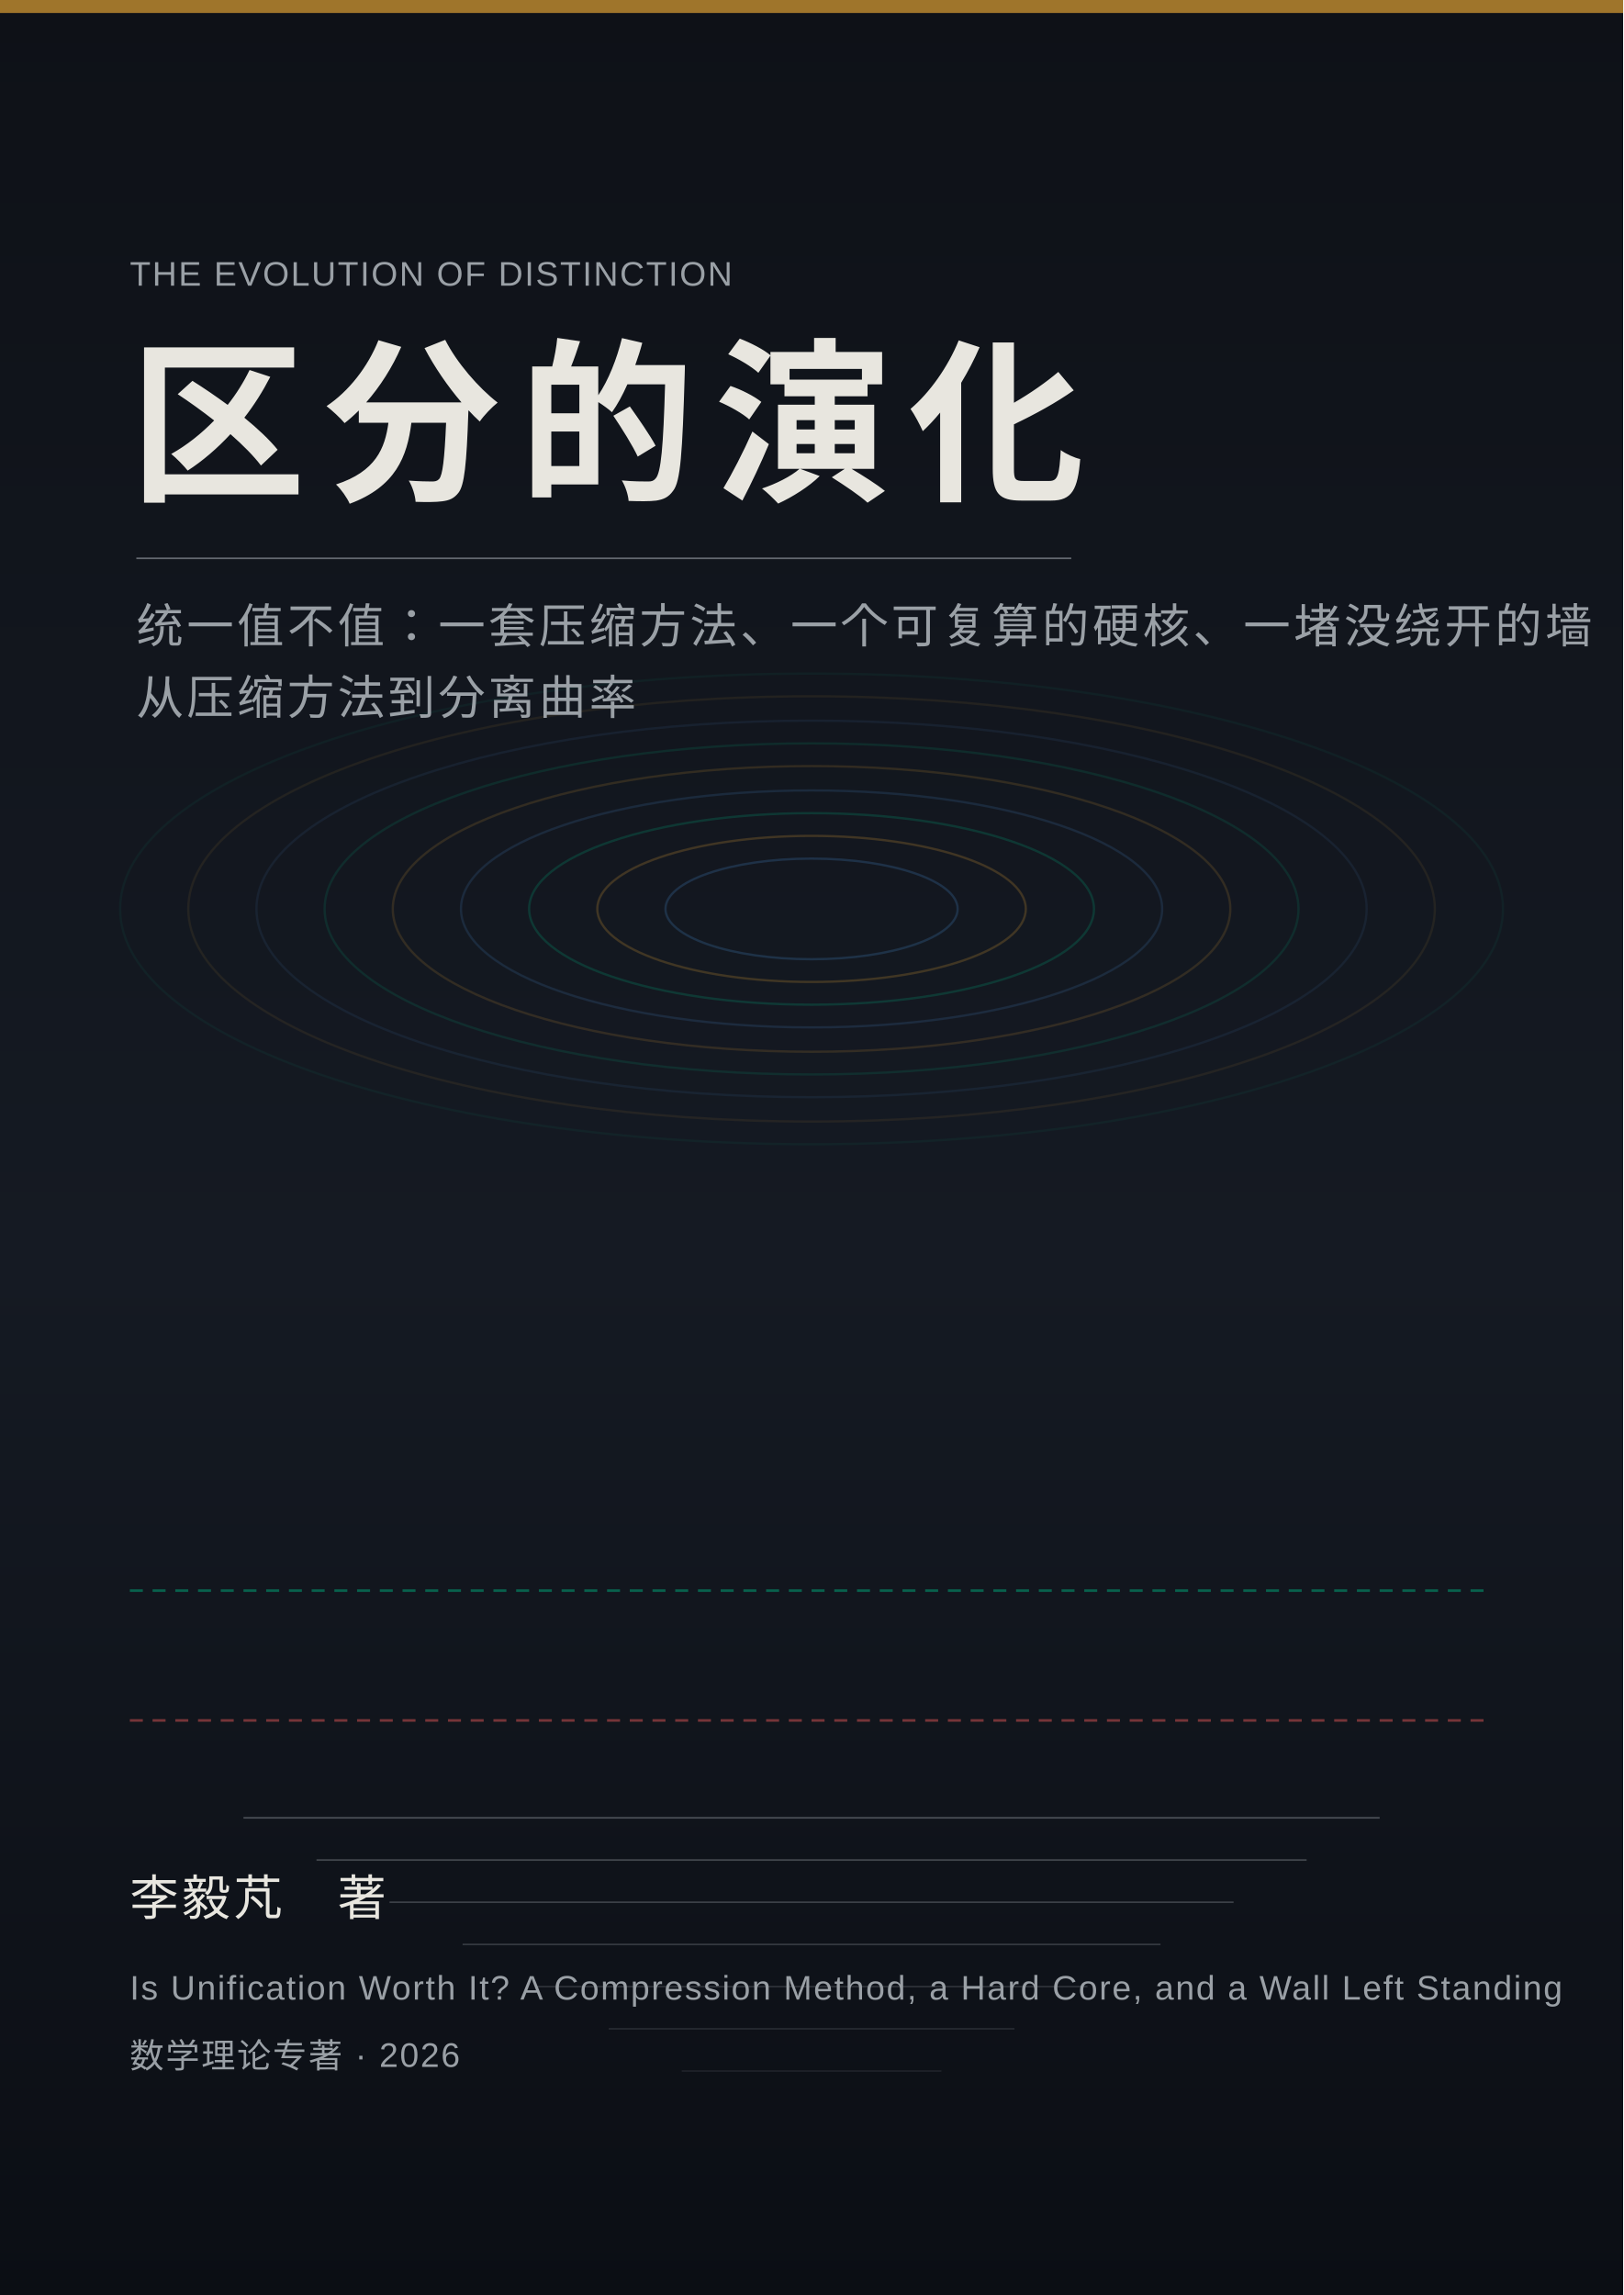
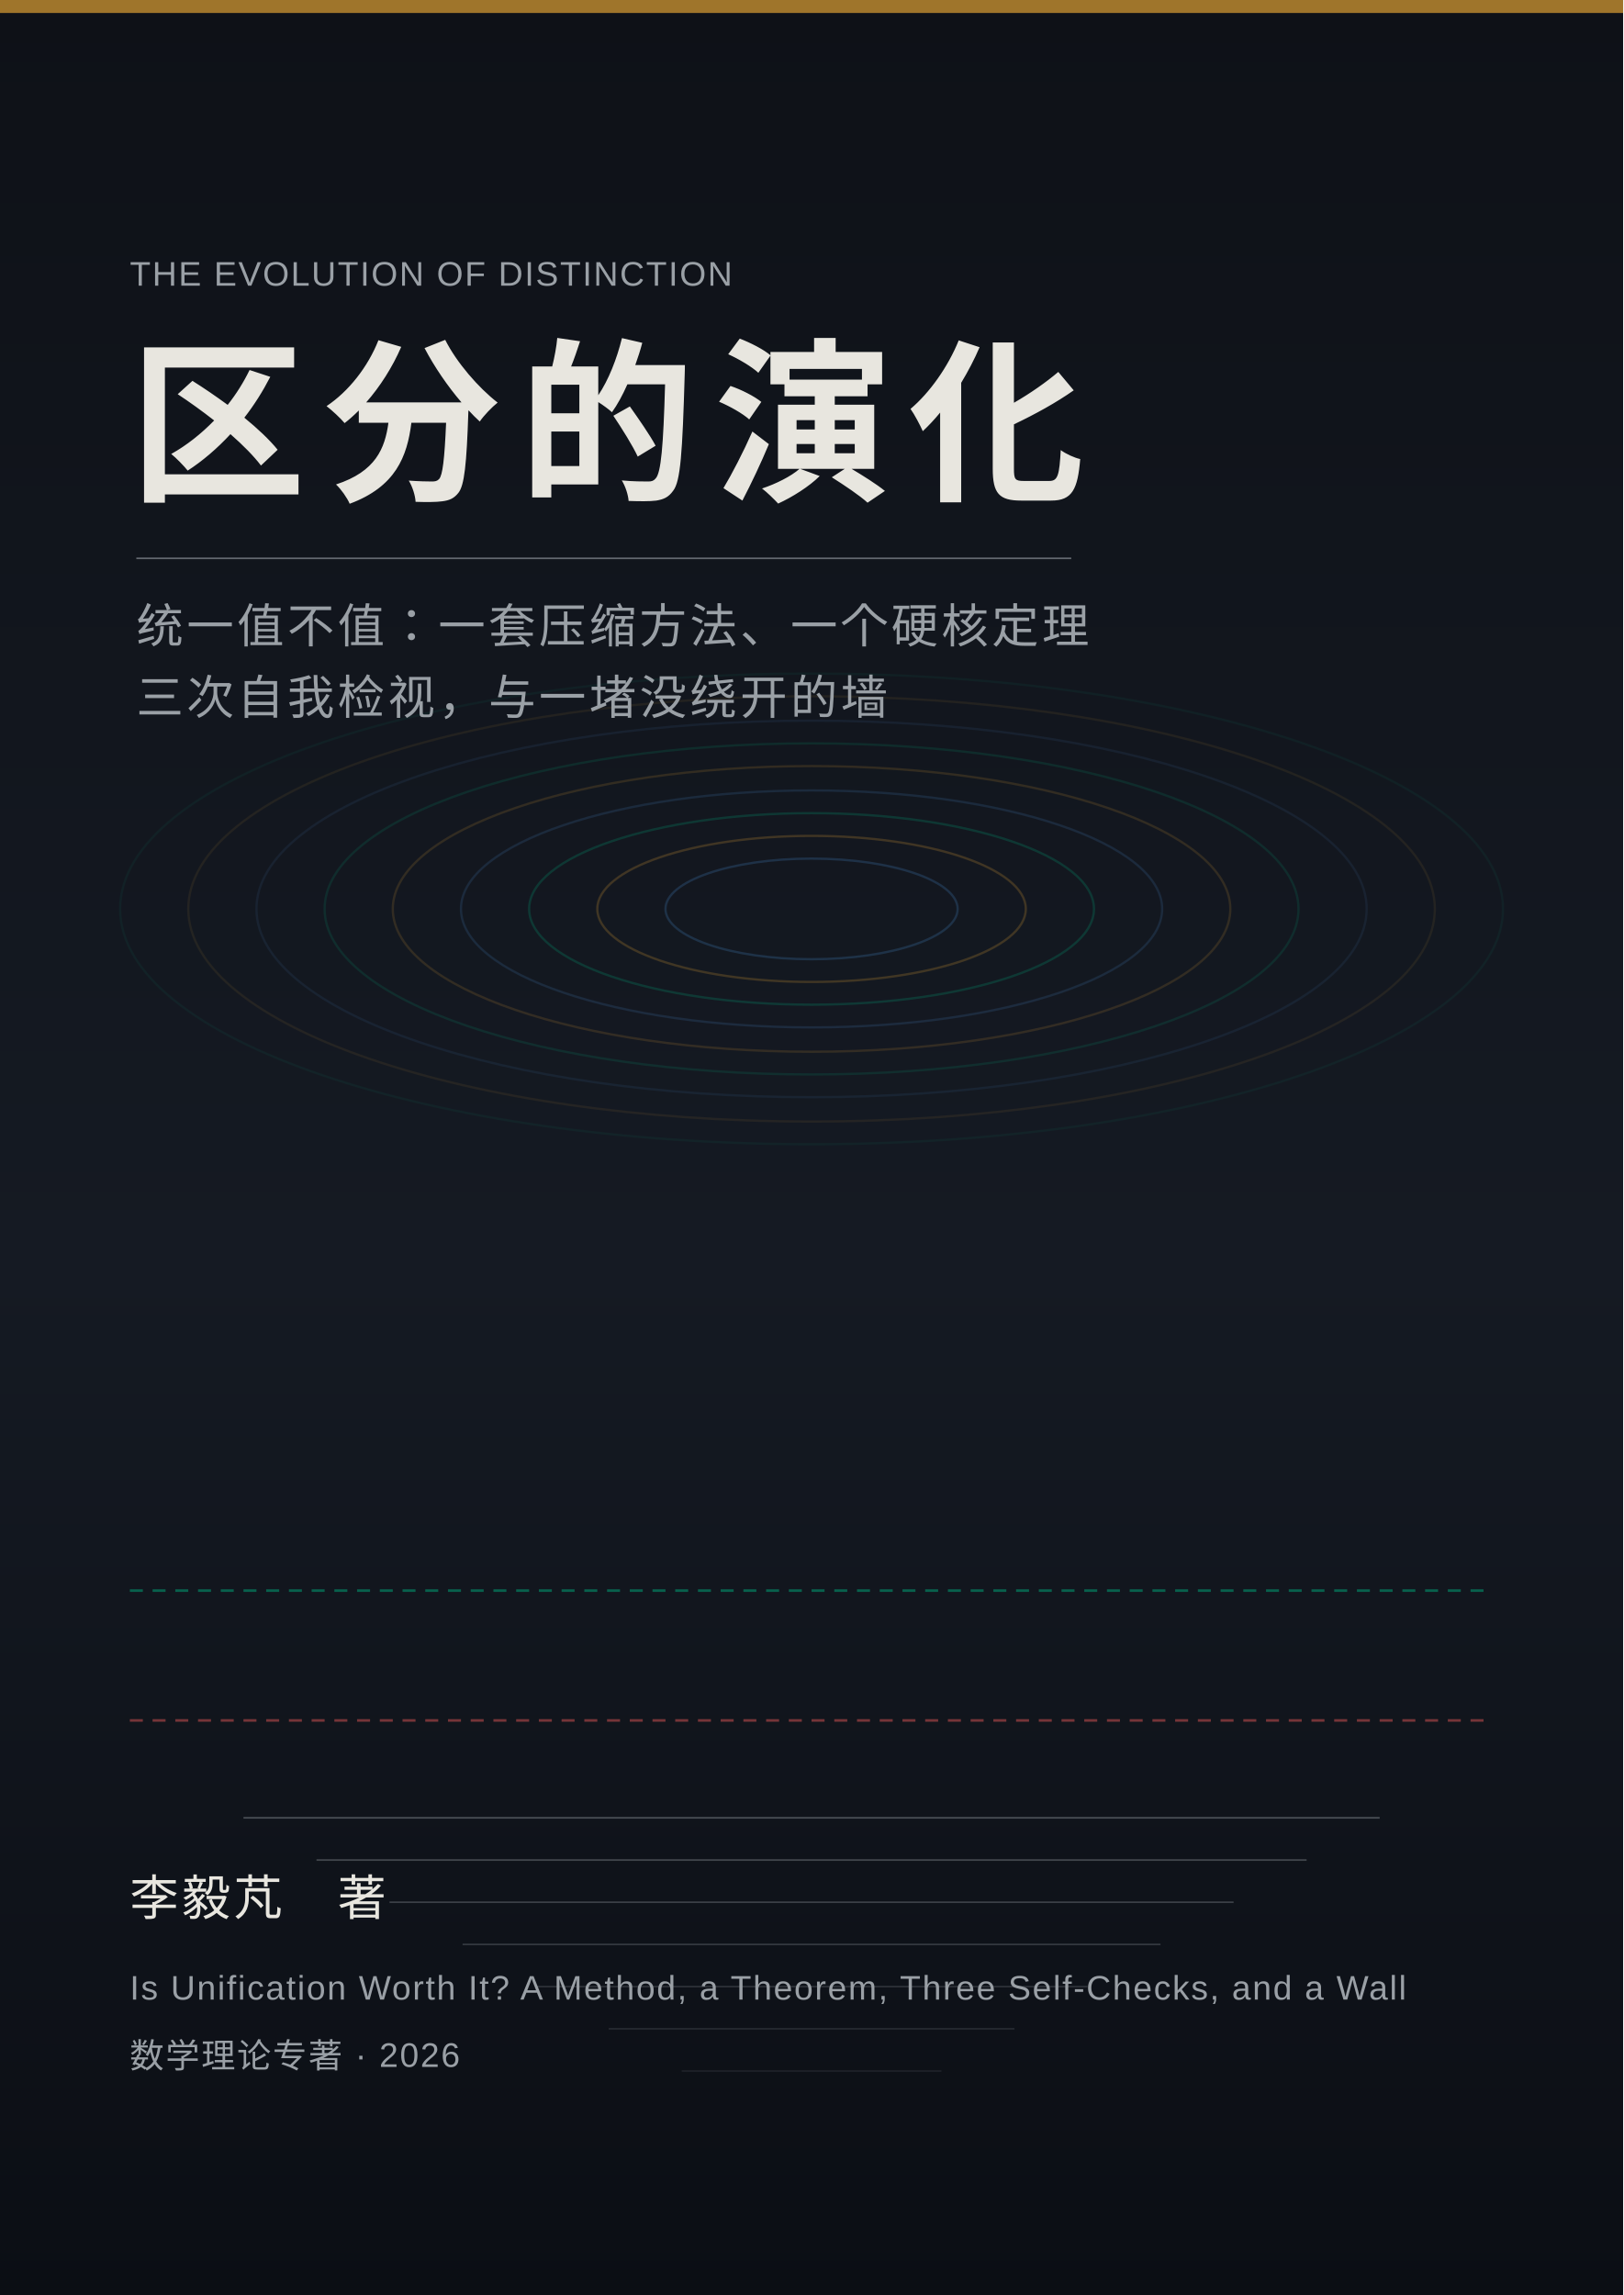
<svg xmlns="http://www.w3.org/2000/svg" viewBox="0 0 1000 1414" width="1000" height="1414">
  <defs>
    <linearGradient id="bg" x1="0" y1="0" x2="0" y2="1">
      <stop offset="0" stop-color="#0e1117" />
      <stop offset="0.55" stop-color="#151a23" />
      <stop offset="1" stop-color="#0b0e14" />
    </linearGradient>
  </defs>
  <rect x="0" y="0" width="1000" height="1414" fill="url(#bg)" />
  <rect x="0" y="0" width="1000" height="8" fill="#b8862f" opacity="0.85" />
  <ellipse cx="500" cy="560" rx="90" ry="31" fill="none" stroke="#3a6ea5" stroke-width="1.4" opacity="0.300" />
  <ellipse cx="500" cy="560" rx="132" ry="45" fill="none" stroke="#b8862f" stroke-width="1.4" opacity="0.272" />
  <ellipse cx="500" cy="560" rx="174" ry="59" fill="none" stroke="#009E73" stroke-width="1.4" opacity="0.244" />
  <ellipse cx="500" cy="560" rx="216" ry="73" fill="none" stroke="#3a6ea5" stroke-width="1.4" opacity="0.216" />
  <ellipse cx="500" cy="560" rx="258" ry="88" fill="none" stroke="#b8862f" stroke-width="1.4" opacity="0.188" />
  <ellipse cx="500" cy="560" rx="300" ry="102" fill="none" stroke="#009E73" stroke-width="1.4" opacity="0.160" />
  <ellipse cx="500" cy="560" rx="342" ry="116" fill="none" stroke="#3a6ea5" stroke-width="1.4" opacity="0.132" />
  <ellipse cx="500" cy="560" rx="384" ry="131" fill="none" stroke="#b8862f" stroke-width="1.4" opacity="0.104" />
  <ellipse cx="500" cy="560" rx="426" ry="145" fill="none" stroke="#009E73" stroke-width="1.4" opacity="0.076" />
  <line x1="80" y1="980" x2="920" y2="980" stroke="#009E73" stroke-width="1.6" opacity="0.55" stroke-dasharray="8,6" />
  <line x1="80" y1="1060" x2="920" y2="1060" stroke="#c94f4f" stroke-width="1.6" opacity="0.55" stroke-dasharray="8,6" />
  <line x1="150" y1="1120" x2="850" y2="1120" stroke="#9aa0a6" stroke-width="1" opacity="0.42" />
  <line x1="195" y1="1146" x2="805" y2="1146" stroke="#9aa0a6" stroke-width="1" opacity="0.37" />
  <line x1="240" y1="1172" x2="760" y2="1172" stroke="#9aa0a6" stroke-width="1" opacity="0.32" />
  <line x1="285" y1="1198" x2="715" y2="1198" stroke="#9aa0a6" stroke-width="1" opacity="0.27" />
  <line x1="330" y1="1224" x2="670" y2="1224" stroke="#9aa0a6" stroke-width="1" opacity="0.22" />
  <line x1="375" y1="1250" x2="625" y2="1250" stroke="#9aa0a6" stroke-width="1" opacity="0.17" />
  <line x1="420" y1="1276" x2="580" y2="1276" stroke="#9aa0a6" stroke-width="1" opacity="0.12" />
  <style>
text{font-family:'Microsoft YaHei','SimHei',Arial,sans-serif;}
.ttl{font-size:108px;font-weight:700;letter-spacing:12px;fill:#e8e6df;}
.sub{font-size:29px;fill:#9aa0a6;letter-spacing:2px;}
.eng{font-size:21px;fill:#9aa0a6;letter-spacing:1px;}
.au{font-size:30px;fill:#e8e6df;letter-spacing:2px;}
.rule{stroke:#9aa0a6;stroke-width:1;opacity:0.6;}
</style>
  <text x="80" y="176" class="eng">THE EVOLUTION OF DISTINCTION</text>
  <text x="80" y="300" class="ttl">区分的演化</text>
  <line x1="84" y1="344" x2="660" y2="344" class="rule" />
-   <text x="84" y="396" class="sub">统一值不值：一套压缩方法、一个可复算的硬核、一堵没绕开的墙</text>
-   <text x="84" y="440" class="sub">从压缩方法到分离曲率</text>
+   <text x="84" y="396" class="sub">统一值不值：一套压缩方法、一个硬核定理</text>
+   <text x="84" y="440" class="sub">三次自我检视，与一堵没绕开的墙</text>
  <text x="80" y="1180" class="au">李毅芃　著</text>
-   <text x="80" y="1232" class="eng">Is Unification Worth It? A Compression Method, a Hard Core, and a Wall Left Standing</text>
+   <text x="80" y="1232" class="eng">Is Unification Worth It? A Method, a Theorem, Three Self-Checks, and a Wall</text>
  <text x="80" y="1274" class="eng">数学理论专著 · 2026</text>
</svg>
